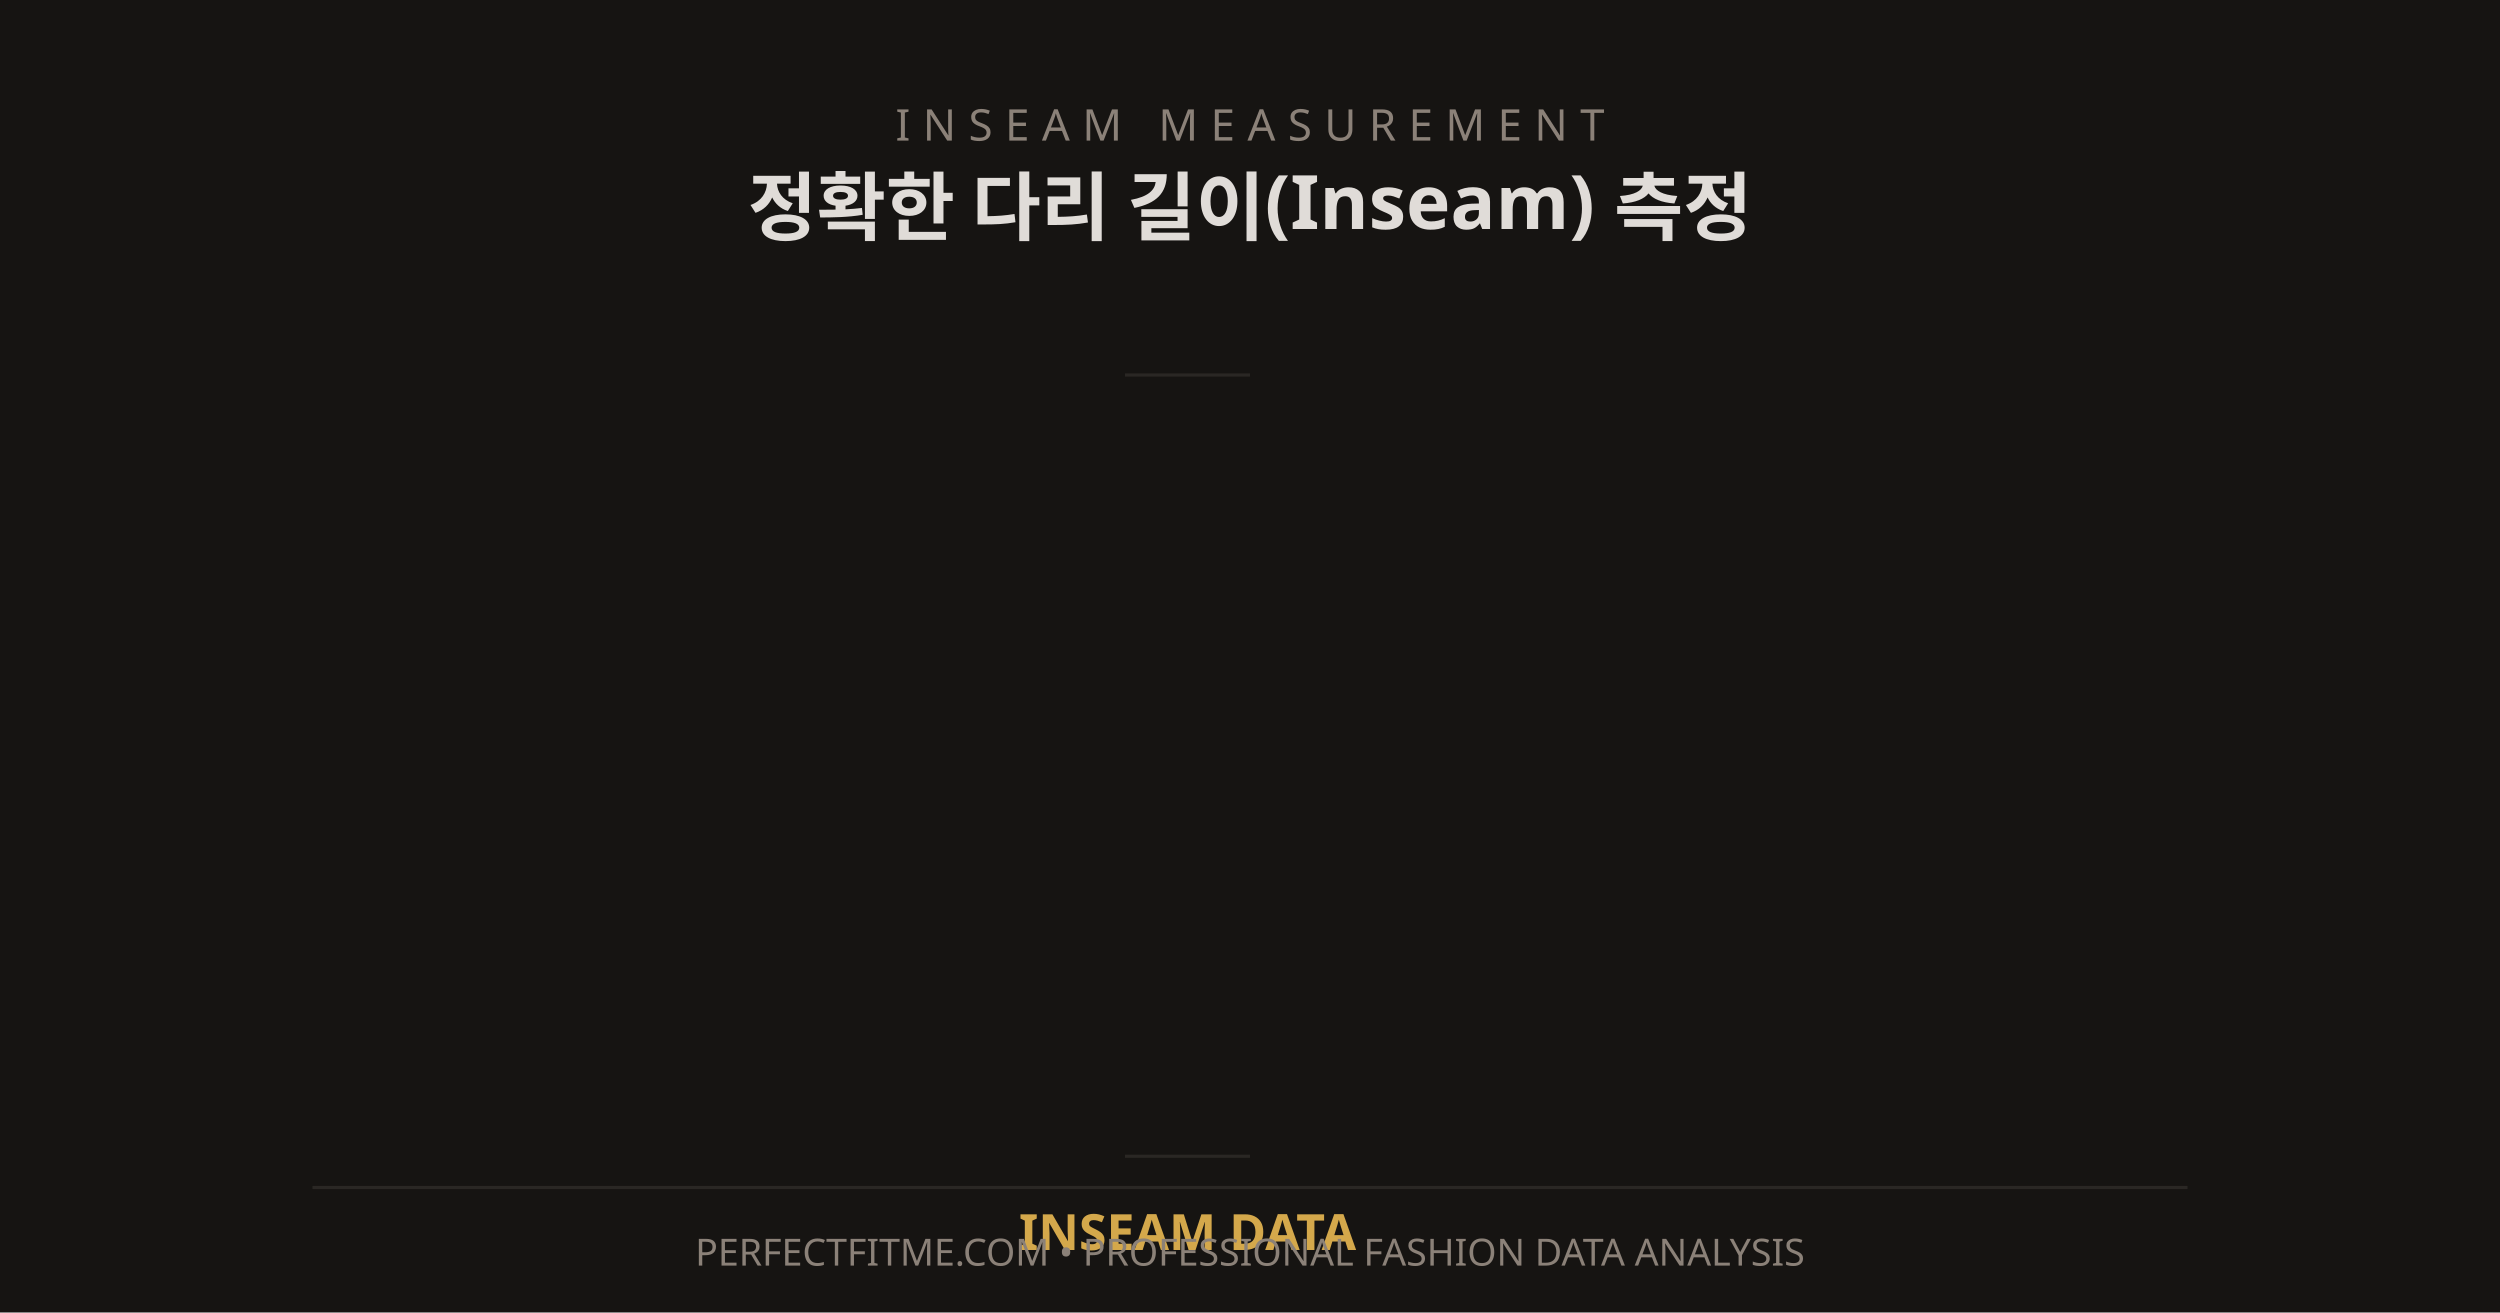
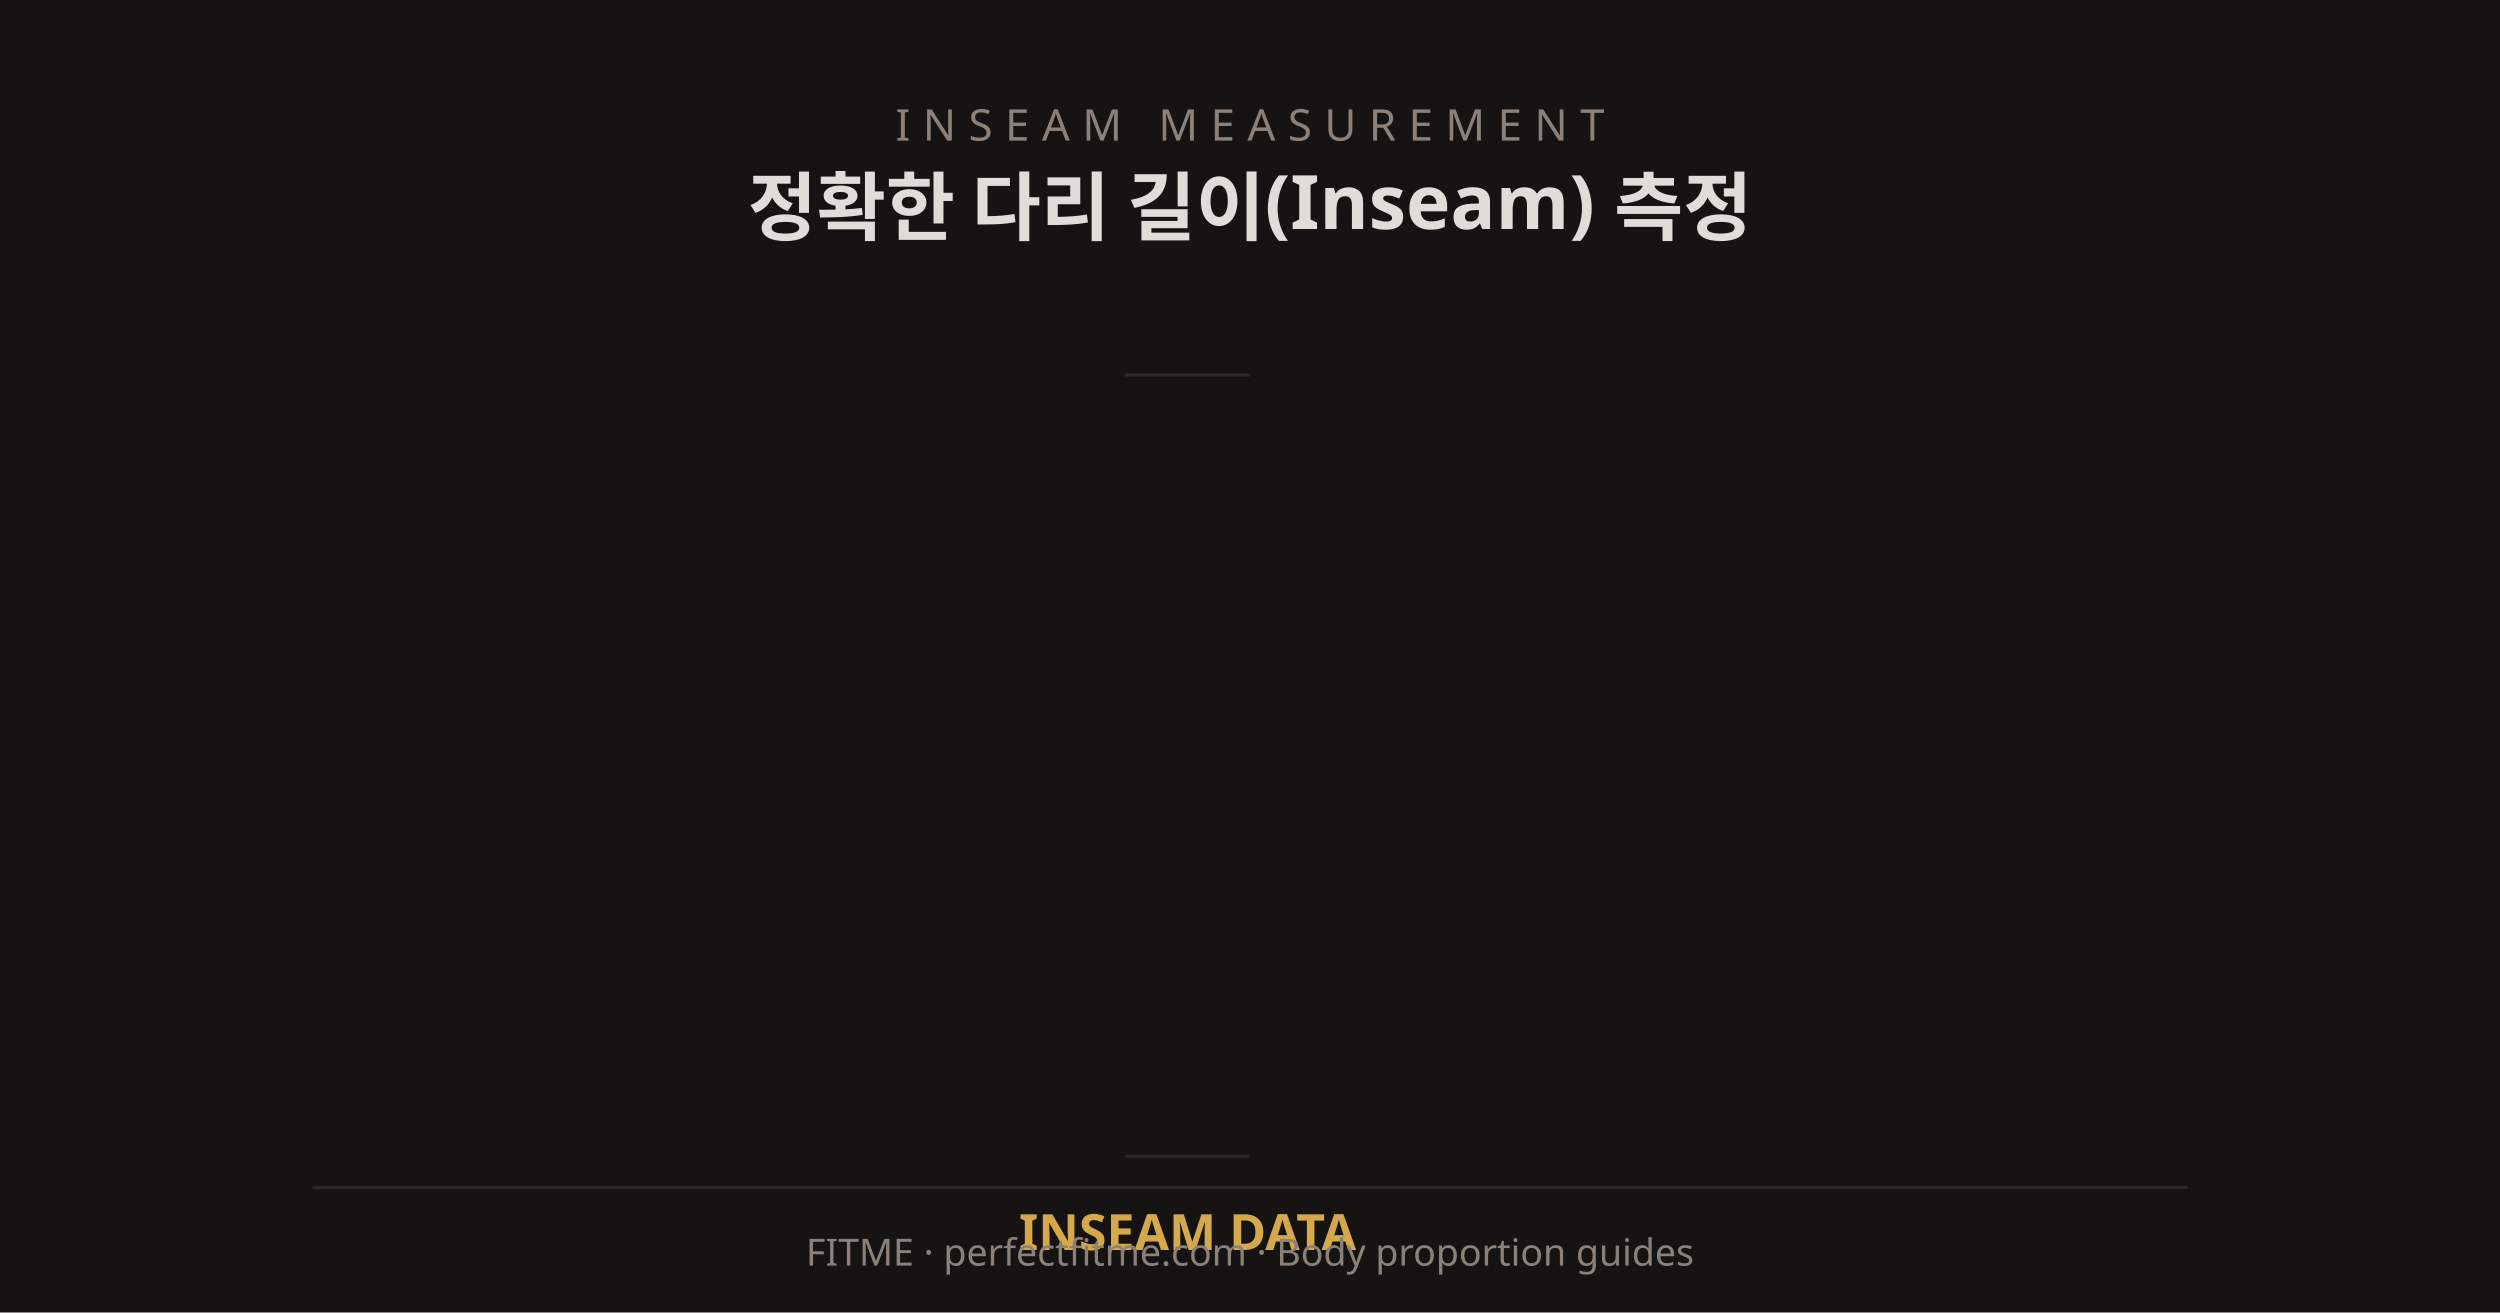
<svg xmlns="http://www.w3.org/2000/svg" viewBox="0 0 800 420" width="800" height="420">
  <defs>
    <filter id="glow" x="-20%" y="-20%" width="140%" height="140%">
      <feGaussianBlur stdDeviation="3" result="blur" />
      <feComposite in="SourceGraphic" in2="blur" operator="over" />
    </filter>
    <linearGradient id="accentGradient" x1="0%" y1="0%" x2="100%" y2="100%">
      <stop offset="0%" style="stop-color:#d4a84b;stop-opacity:1" />
      <stop offset="100%" style="stop-color:#b08d3d;stop-opacity:1" />
    </linearGradient>
    <style>
      .title { font-family: 'DM Sans', sans-serif; font-size: 24px; font-weight: 700; fill: #e0dcd8; }
      .subtitle { font-family: 'DM Sans', sans-serif; font-size: 14px; fill: #8b8178; letter-spacing: 4px; }
      .label { font-family: 'DM Sans', sans-serif; font-size: 12px; fill: #8b8178; }
      .accent-text { font-family: 'DM Sans', sans-serif; font-size: 16px; font-weight: 700; fill: #d4a84b; }
      .line { stroke: #2a2724; stroke-width: 1; }
      .accent-line { stroke: #d4a84b; stroke-width: 2; fill: none; filter: url(#glow); }
      .dashed { stroke-dasharray: 4, 3; }
    </style>
  </defs>
  <rect width="800" height="420" fill="#161412" />
  <text x="400" y="45" text-anchor="middle" class="subtitle">INSEAM MEASUREMENT</text>
  <text x="400" y="75" text-anchor="middle" class="title">정확한 다리 길이(Inseam) 측정</text>
  <g transform="translate(380,120)">
    <line x1="0" y1="0" x2="0" y2="250" class="accent-line" />
    <line x1="-20" y1="0" x2="20" y2="0" class="line" />
    <line x1="-20" y1="250" x2="20" y2="250" class="line" />
    <text x="0" y="280" text-anchor="middle" class="accent-text">INSEAM DATA</text>
  </g>
  <line x1="100" y1="380" x2="700" y2="380" class="line" />
-   <text x="400" y="405" text-anchor="middle" class="label">PERFECTFITME.COM • PROFESSIONAL FASHION DATA ANALYSIS</text>
+   <text x="400" y="405" text-anchor="middle" class="label">FITME · perfectfitme.com · Body proportion guides</text>
</svg>
